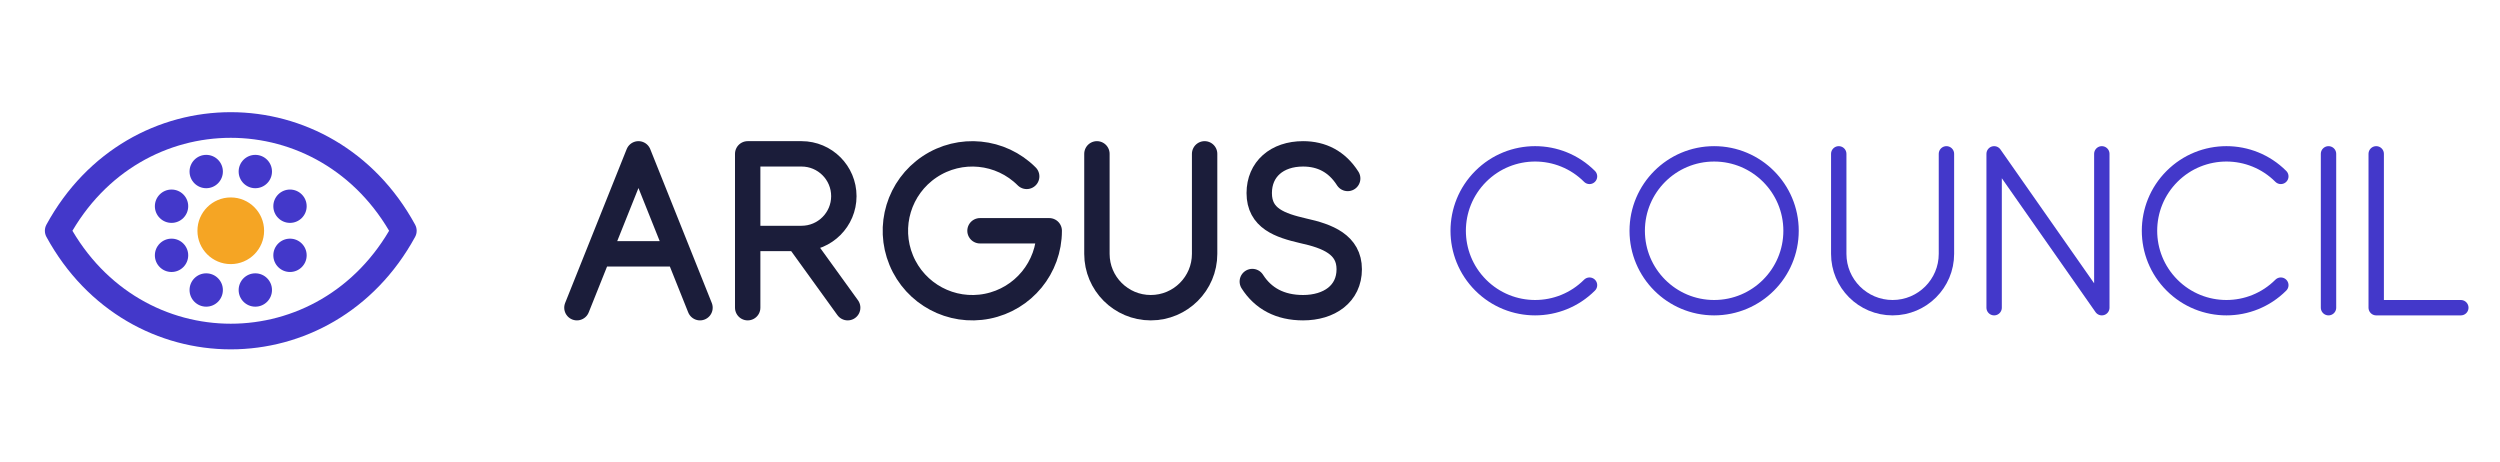
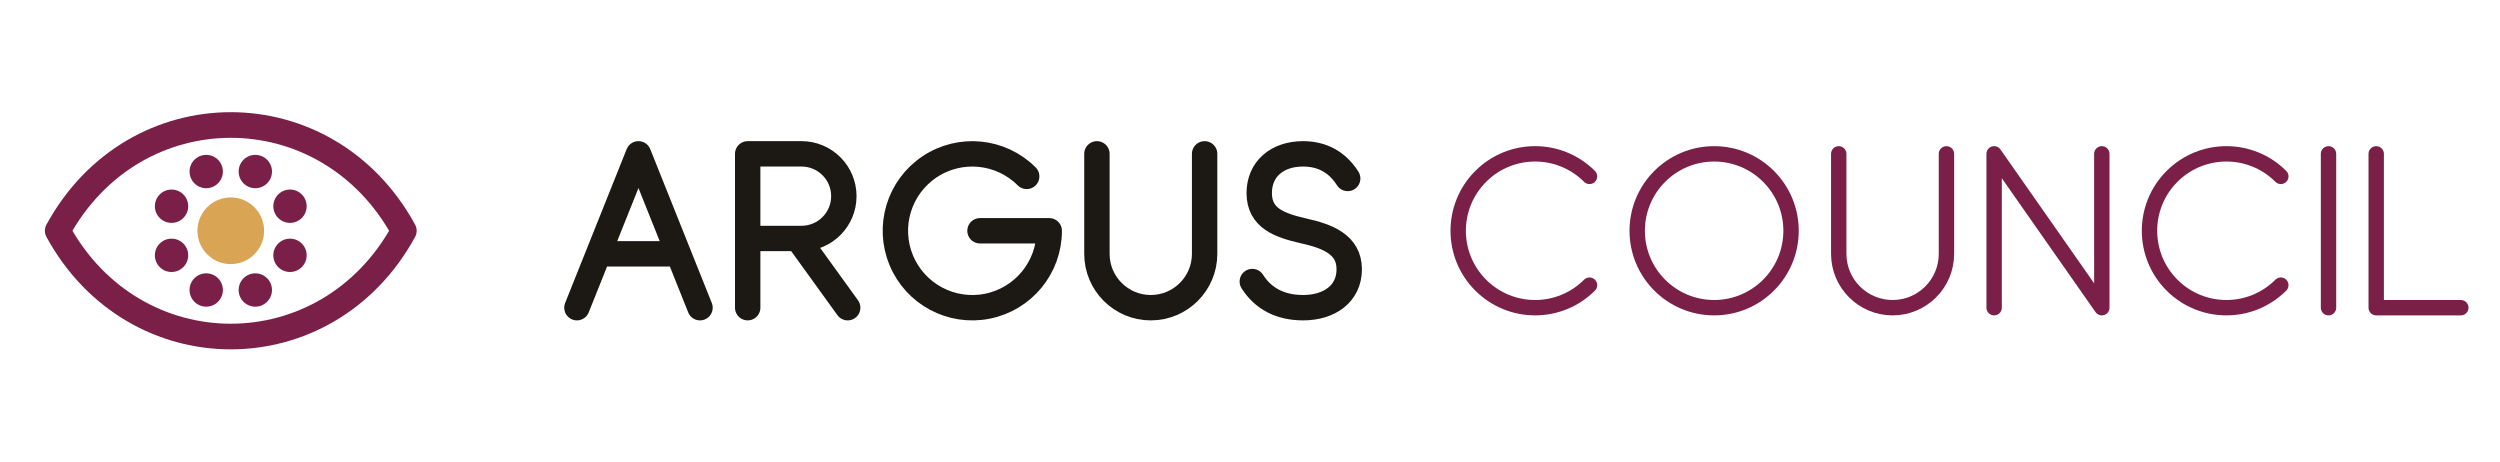
<svg xmlns="http://www.w3.org/2000/svg" viewBox="0 0 390 72" width="390" height="72" role="img" aria-label="Argus Council">
-   <path d="M9.00 36.00 C21.00 14.00 51.00 14.00 63.00 36.00 C51.00 58.00 21.00 58.00 9.00 36.00Z" fill="none" stroke="#4338CA" stroke-width="4.00" stroke-linejoin="round" />
-   <circle cx="45.24" cy="39.83" r="2.60" fill="#4338CA" />
-   <circle cx="39.83" cy="45.24" r="2.60" fill="#4338CA" />
-   <circle cx="32.17" cy="45.24" r="2.60" fill="#4338CA" />
-   <circle cx="26.76" cy="39.83" r="2.60" fill="#4338CA" />
-   <circle cx="26.76" cy="32.17" r="2.60" fill="#4338CA" />
-   <circle cx="32.17" cy="26.76" r="2.60" fill="#4338CA" />
-   <circle cx="39.83" cy="26.76" r="2.60" fill="#4338CA" />
-   <circle cx="45.24" cy="32.17" r="2.60" fill="#4338CA" />
-   <circle cx="36.00" cy="36.00" r="5.20" fill="#F5A524" />
-   <g transform="translate(90.00 24.00) scale(1.2)" fill="none" stroke="#1B1D3A" stroke-width="3.3" stroke-linecap="round" stroke-linejoin="round">
+   <path d="M9.00 36.00 C21.00 14.00 51.00 14.00 63.00 36.00 C51.00 58.00 21.00 58.00 9.00 36.00Z" fill="none" stroke="#7A2048" stroke-width="4.00" stroke-linejoin="round" />
+   <circle cx="45.24" cy="39.83" r="2.60" fill="#7A2048" />
+   <circle cx="39.83" cy="45.24" r="2.60" fill="#7A2048" />
+   <circle cx="32.17" cy="45.24" r="2.60" fill="#7A2048" />
+   <circle cx="26.76" cy="39.83" r="2.60" fill="#7A2048" />
+   <circle cx="26.76" cy="32.17" r="2.60" fill="#7A2048" />
+   <circle cx="32.17" cy="26.76" r="2.60" fill="#7A2048" />
+   <circle cx="39.83" cy="26.76" r="2.60" fill="#7A2048" />
+   <circle cx="45.24" cy="32.17" r="2.60" fill="#7A2048" />
+   <circle cx="36.00" cy="36.00" r="5.20" fill="#D9A454" />
+   <g transform="translate(90.00 24.00) scale(1.2)" fill="none" stroke="#1C1813" stroke-width="3.3" stroke-linecap="round" stroke-linejoin="round">
    <path transform="translate(0.00 0)" d="M0 20 L8 0 L16 20 M3.4 13 H12.6" />
    <path transform="translate(22.20 0)" d="M0 20 V0 H7 A5.5 5.5 0 0 1 7 11 H0 M6.5 11 L13 20" />
    <path transform="translate(41.40 0)" d="M17.07 2.93 A10 10 0 1 0 20 10 H11" />
    <path transform="translate(67.60 0)" d="M0 0 V13 A7 7 0 0 0 14 13 V0" />
    <path transform="translate(87.80 0)" d="M12.4 3.2 C11 1 9 0 6.6 0 C3.2 0 0.9 2 0.9 5.1 C0.9 8.4 3.6 9.3 6.6 10 C9.8 10.7 12.6 11.8 12.6 15 C12.6 18.2 10 20 6.6 20 C3.6 20 1.4 18.8 0 16.6" />
  </g>
-   <g transform="translate(227.48 24.00) scale(1.2)" fill="none" stroke="#4338CA" stroke-width="2.0" stroke-linecap="round" stroke-linejoin="round">
+   <g transform="translate(227.48 24.00) scale(1.2)" fill="none" stroke="#7A2048" stroke-width="2.0" stroke-linecap="round" stroke-linejoin="round">
    <path transform="translate(0.00 0)" d="M17.07 2.93 A10 10 0 1 0 17.07 17.07" />
    <path transform="translate(23.27 0)" d="M20 10 A10 10 0 1 0 0 10 A10 10 0 1 0 20 10" />
    <path transform="translate(49.47 0)" d="M0 0 V13 A7 7 0 0 0 14 13 V0" />
    <path transform="translate(69.67 0)" d="M0 20 V0 L14 20 V0" />
    <path transform="translate(89.87 0)" d="M17.07 2.93 A10 10 0 1 0 17.07 17.07" />
    <path transform="translate(113.14 0)" d="M0 0 V20" />
    <path transform="translate(119.34 0)" d="M0 0 V20 H11" />
  </g>
</svg>
